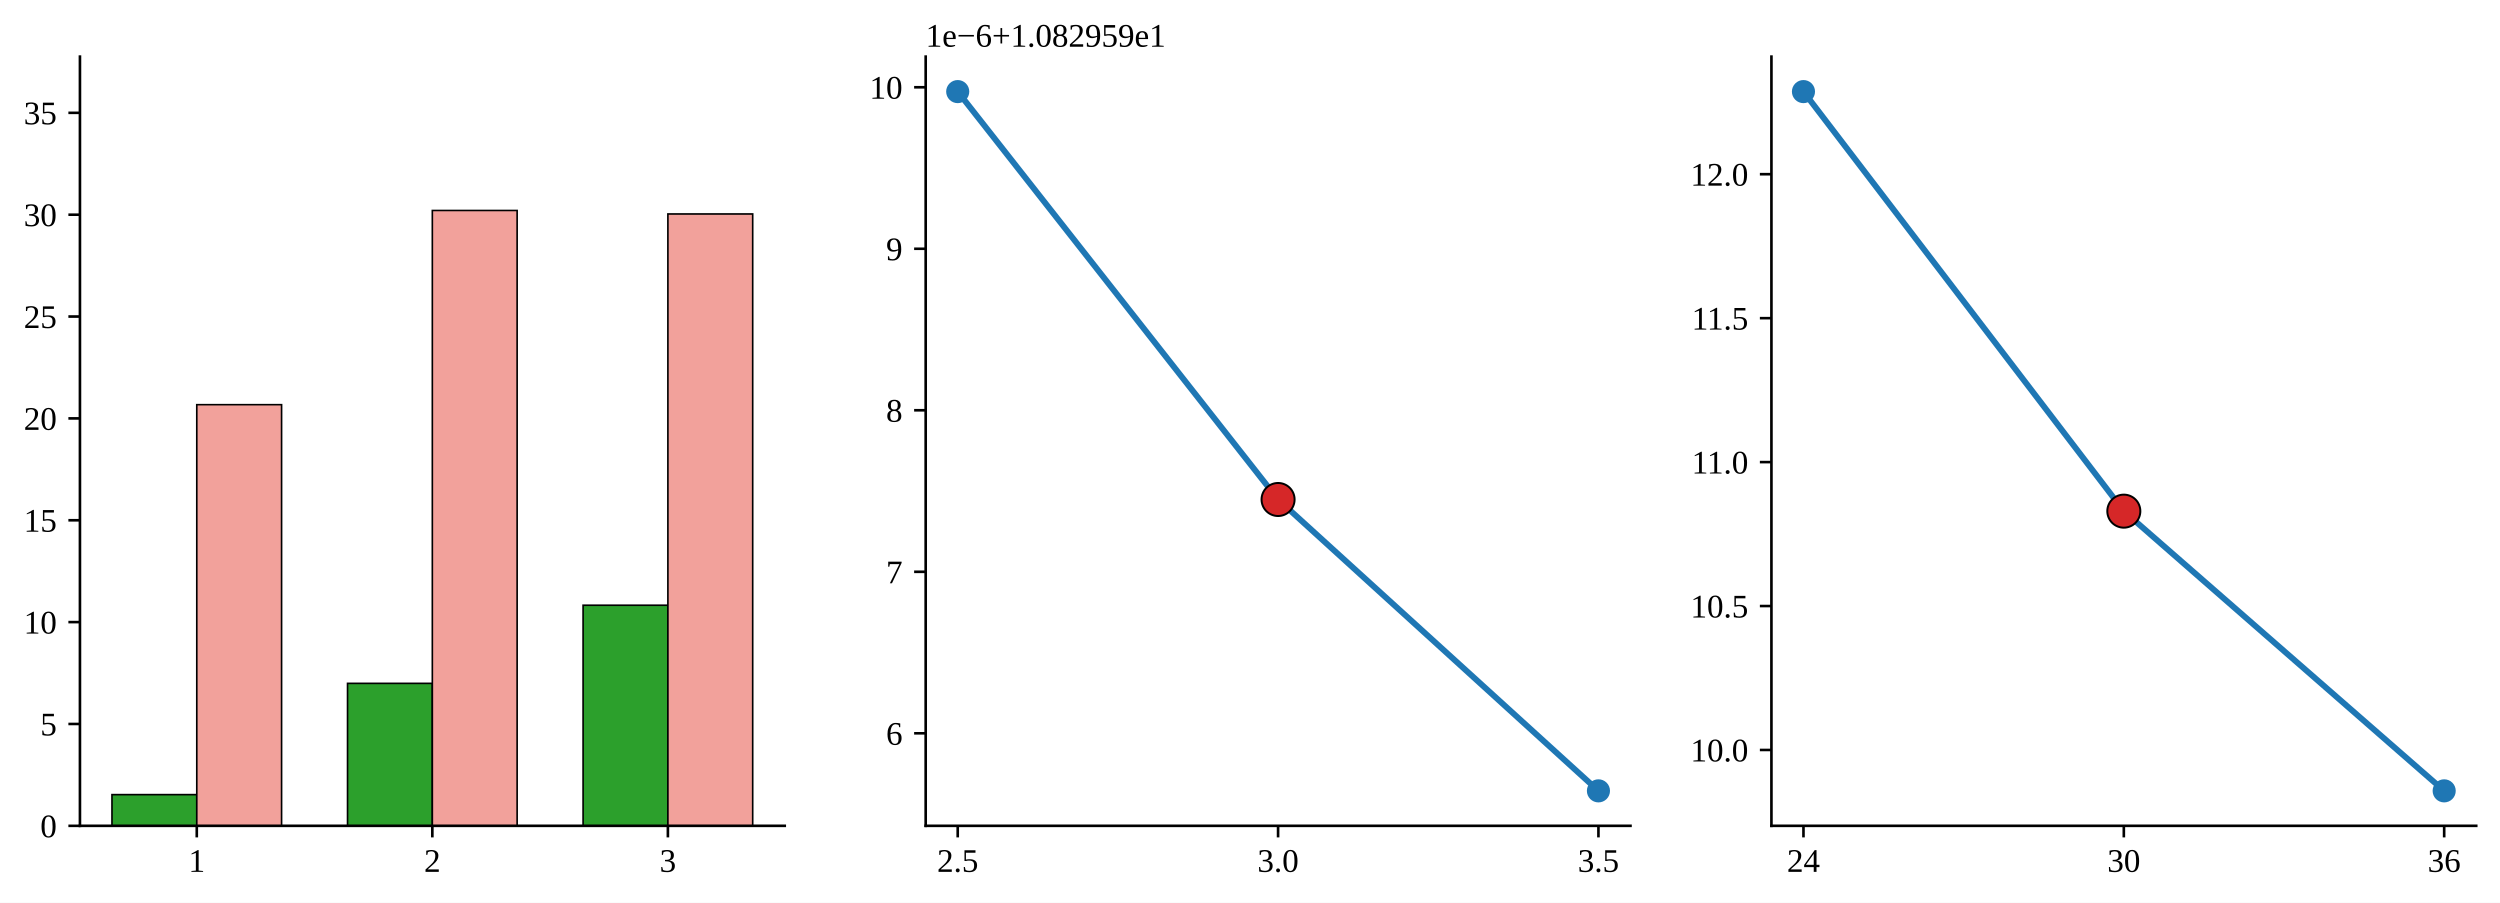
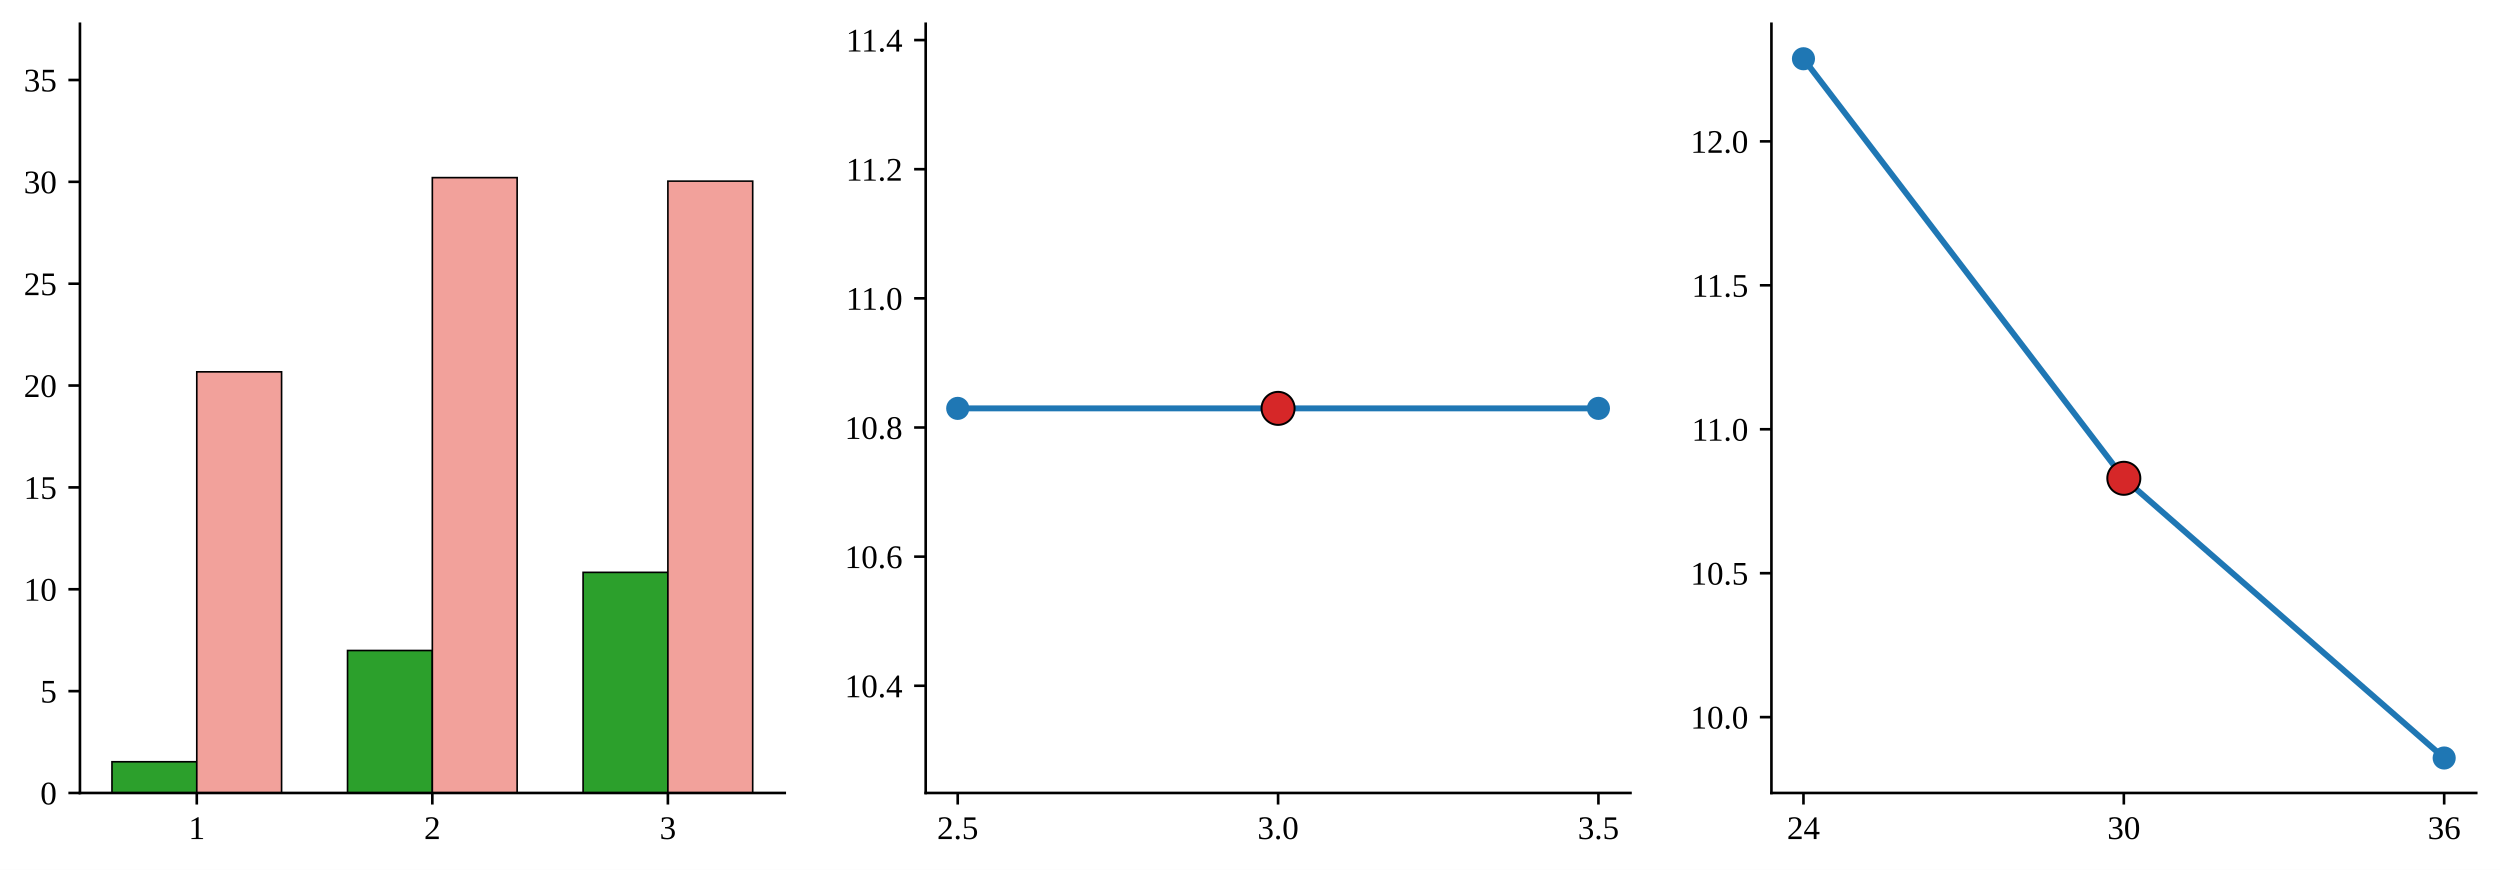
- <svg xmlns="http://www.w3.org/2000/svg" xmlns:xlink="http://www.w3.org/1999/xlink" width="756.8pt" height="273.275pt" viewBox="0 0 756.8 273.275" version="1.1">
+ <svg xmlns="http://www.w3.org/2000/svg" xmlns:xlink="http://www.w3.org/1999/xlink" width="756.8pt" height="263.331pt" viewBox="0 0 756.8 263.331" version="1.1">
  <defs>
    <style type="text/css">*{stroke-linejoin: round; stroke-linecap: butt}</style>
  </defs>
  <g id="figure_1">
    <g id="patch_1">
-       <path d="M 0 273.275  L 756.8 273.275  L 756.8 0  L 0 0  z " style="fill: #ffffff" />
+       <path d="M 0 263.331  L 756.8 263.331  L 756.8 0  L 0 0  z " style="fill: #ffffff" />
    </g>
    <g id="axes_1">
      <g id="patch_2">
-         <path d="M 24.2 249.992  L 237.553 249.992  L 237.553 17.144  L 24.2 17.144  z " style="fill: #ffffff" />
+         <path d="M 24.2 240.048  L 237.553 240.048  L 237.553 7.2  L 24.2 7.2  z " style="fill: #ffffff" />
      </g>
      <g id="patch_3">
-         <path d="M 33.898 249.992  L 59.569 249.992  L 59.569 240.544  L 33.898 240.544  z " clip-path="url(#p469ecbafa4)" style="fill: #2ca02c; stroke: #000000; stroke-width: 0.5; stroke-linejoin: miter" />
+         <path d="M 33.898 240.048  L 59.569 240.048  L 59.569 230.6  L 33.898 230.6  z " clip-path="url(#pe22927a4eb)" style="fill: #2ca02c; stroke: #000000; stroke-width: 0.5; stroke-linejoin: miter" />
      </g>
      <g id="patch_4">
-         <path d="M 105.206 249.992  L 130.876 249.992  L 130.876 206.864  L 105.206 206.864  z " clip-path="url(#p469ecbafa4)" style="fill: #2ca02c; stroke: #000000; stroke-width: 0.5; stroke-linejoin: miter" />
+         <path d="M 105.206 240.048  L 130.876 240.048  L 130.876 196.921  L 105.206 196.921  z " clip-path="url(#pe22927a4eb)" style="fill: #2ca02c; stroke: #000000; stroke-width: 0.5; stroke-linejoin: miter" />
      </g>
      <g id="patch_5">
-         <path d="M 176.513 249.992  L 202.184 249.992  L 202.184 183.209  L 176.513 183.209  z " clip-path="url(#p469ecbafa4)" style="fill: #2ca02c; stroke: #000000; stroke-width: 0.5; stroke-linejoin: miter" />
+         <path d="M 176.513 240.048  L 202.184 240.048  L 202.184 173.265  L 176.513 173.265  z " clip-path="url(#pe22927a4eb)" style="fill: #2ca02c; stroke: #000000; stroke-width: 0.5; stroke-linejoin: miter" />
      </g>
      <g id="patch_6">
-         <path d="M 59.569 249.992  L 85.239 249.992  L 85.239 122.502  L 59.569 122.502  z " clip-path="url(#p469ecbafa4)" style="fill: #f2a19b; stroke: #000000; stroke-width: 0.5; stroke-linejoin: miter" />
+         <path d="M 59.569 240.048  L 85.239 240.048  L 85.239 112.559  L 59.569 112.559  z " clip-path="url(#pe22927a4eb)" style="fill: #f2a19b; stroke: #000000; stroke-width: 0.5; stroke-linejoin: miter" />
      </g>
      <g id="patch_7">
-         <path d="M 130.876 249.992  L 156.547 249.992  L 156.547 63.713  L 130.876 63.713  z " clip-path="url(#p469ecbafa4)" style="fill: #f2a19b; stroke: #000000; stroke-width: 0.5; stroke-linejoin: miter" />
+         <path d="M 130.876 240.048  L 156.547 240.048  L 156.547 53.77  L 130.876 53.77  z " clip-path="url(#pe22927a4eb)" style="fill: #f2a19b; stroke: #000000; stroke-width: 0.5; stroke-linejoin: miter" />
      </g>
      <g id="patch_8">
-         <path d="M 202.184 249.992  L 227.855 249.992  L 227.855 64.774  L 202.184 64.774  z " clip-path="url(#p469ecbafa4)" style="fill: #f2a19b; stroke: #000000; stroke-width: 0.5; stroke-linejoin: miter" />
+         <path d="M 202.184 240.048  L 227.855 240.048  L 227.855 54.83  L 202.184 54.83  z " clip-path="url(#pe22927a4eb)" style="fill: #f2a19b; stroke: #000000; stroke-width: 0.5; stroke-linejoin: miter" />
      </g>
      <g id="matplotlib.axis_1">
        <g id="xtick_1">
          <g id="line2d_1">
            <defs>
-               <path id="mce70f173d5" d="M 0 0  L 0 3.5  " style="stroke: #000000; stroke-width: 0.8" />
+               <path id="m6e8ed85502" d="M 0 0  L 0 3.5  " style="stroke: #000000; stroke-width: 0.8" />
            </defs>
            <g>
-               <use xlink:href="#mce70f173d5" x="59.569" y="249.992" style="stroke: #000000; stroke-width: 0.8" />
+               <use xlink:href="#m6e8ed85502" x="59.569" y="240.048" style="stroke: #000000; stroke-width: 0.8" />
            </g>
          </g>
          <g id="text_1">
-             <text style="font-size: 10px; font-family: 'Times New Roman'; text-anchor: middle" x="59.569" y="263.935" transform="rotate(-0 59.56867 263.9355)">1</text>
+             <text style="font-size: 10px; font-family: 'Times New Roman'; text-anchor: middle" x="59.569" y="253.992" transform="rotate(-0 59.56867 253.9917)">1</text>
          </g>
        </g>
        <g id="xtick_2">
          <g id="line2d_2">
            <g>
-               <use xlink:href="#mce70f173d5" x="130.876" y="249.992" style="stroke: #000000; stroke-width: 0.8" />
+               <use xlink:href="#m6e8ed85502" x="130.876" y="240.048" style="stroke: #000000; stroke-width: 0.8" />
            </g>
          </g>
          <g id="text_2">
-             <text style="font-size: 10px; font-family: 'Times New Roman'; text-anchor: middle" x="130.876" y="263.935" transform="rotate(-0 130.8765 263.9355)">2</text>
+             <text style="font-size: 10px; font-family: 'Times New Roman'; text-anchor: middle" x="130.876" y="253.992" transform="rotate(-0 130.8765 253.9917)">2</text>
          </g>
        </g>
        <g id="xtick_3">
          <g id="line2d_3">
            <g>
-               <use xlink:href="#mce70f173d5" x="202.184" y="249.992" style="stroke: #000000; stroke-width: 0.8" />
+               <use xlink:href="#m6e8ed85502" x="202.184" y="240.048" style="stroke: #000000; stroke-width: 0.8" />
            </g>
          </g>
          <g id="text_3">
-             <text style="font-size: 10px; font-family: 'Times New Roman'; text-anchor: middle" x="202.184" y="263.935" transform="rotate(-0 202.1843 263.9355)">3</text>
+             <text style="font-size: 10px; font-family: 'Times New Roman'; text-anchor: middle" x="202.184" y="253.992" transform="rotate(-0 202.1843 253.9917)">3</text>
          </g>
        </g>
      </g>
      <g id="matplotlib.axis_2">
        <g id="ytick_1">
          <g id="line2d_4">
            <defs>
-               <path id="m70faa3b058" d="M 0 0  L -3.5 0  " style="stroke: #000000; stroke-width: 0.8" />
+               <path id="m9b530a7f5b" d="M 0 0  L -3.5 0  " style="stroke: #000000; stroke-width: 0.8" />
            </defs>
            <g>
-               <use xlink:href="#m70faa3b058" x="24.2" y="249.992" style="stroke: #000000; stroke-width: 0.8" />
+               <use xlink:href="#m9b530a7f5b" x="24.2" y="240.048" style="stroke: #000000; stroke-width: 0.8" />
            </g>
          </g>
          <g id="text_4">
-             <text style="font-size: 10px; font-family: 'Times New Roman'; text-anchor: end" x="17.2" y="253.464" transform="rotate(-0 17.2 253.4636)">0</text>
+             <text style="font-size: 10px; font-family: 'Times New Roman'; text-anchor: end" x="17.2" y="243.52" transform="rotate(-0 17.2 243.5199)">0</text>
          </g>
        </g>
        <g id="ytick_2">
          <g id="line2d_5">
            <g>
-               <use xlink:href="#m70faa3b058" x="24.2" y="219.158" style="stroke: #000000; stroke-width: 0.8" />
+               <use xlink:href="#m9b530a7f5b" x="24.2" y="209.214" style="stroke: #000000; stroke-width: 0.8" />
            </g>
          </g>
          <g id="text_5">
-             <text style="font-size: 10px; font-family: 'Times New Roman'; text-anchor: end" x="17.2" y="222.63" transform="rotate(-0 17.2 222.6301)">5</text>
+             <text style="font-size: 10px; font-family: 'Times New Roman'; text-anchor: end" x="17.2" y="212.686" transform="rotate(-0 17.2 212.6863)">5</text>
          </g>
        </g>
        <g id="ytick_3">
          <g id="line2d_6">
            <g>
-               <use xlink:href="#m70faa3b058" x="24.2" y="188.325" style="stroke: #000000; stroke-width: 0.8" />
+               <use xlink:href="#m9b530a7f5b" x="24.2" y="178.381" style="stroke: #000000; stroke-width: 0.8" />
            </g>
          </g>
          <g id="text_6">
-             <text style="font-size: 10px; font-family: 'Times New Roman'; text-anchor: end" x="17.2" y="191.797" transform="rotate(-0 17.2 191.7965)">10</text>
+             <text style="font-size: 10px; font-family: 'Times New Roman'; text-anchor: end" x="17.2" y="181.853" transform="rotate(-0 17.2 181.8528)">10</text>
          </g>
        </g>
        <g id="ytick_4">
          <g id="line2d_7">
            <g>
-               <use xlink:href="#m70faa3b058" x="24.2" y="157.491" style="stroke: #000000; stroke-width: 0.8" />
+               <use xlink:href="#m9b530a7f5b" x="24.2" y="147.547" style="stroke: #000000; stroke-width: 0.8" />
            </g>
          </g>
          <g id="text_7">
-             <text style="font-size: 10px; font-family: 'Times New Roman'; text-anchor: end" x="17.2" y="160.963" transform="rotate(-0 17.2 160.963)">15</text>
+             <text style="font-size: 10px; font-family: 'Times New Roman'; text-anchor: end" x="17.2" y="151.019" transform="rotate(-0 17.2 151.0192)">15</text>
          </g>
        </g>
        <g id="ytick_5">
          <g id="line2d_8">
            <g>
-               <use xlink:href="#m70faa3b058" x="24.2" y="126.658" style="stroke: #000000; stroke-width: 0.8" />
+               <use xlink:href="#m9b530a7f5b" x="24.2" y="116.714" style="stroke: #000000; stroke-width: 0.8" />
            </g>
          </g>
          <g id="text_8">
-             <text style="font-size: 10px; font-family: 'Times New Roman'; text-anchor: end" x="17.2" y="130.129" transform="rotate(-0 17.2 130.1295)">20</text>
+             <text style="font-size: 10px; font-family: 'Times New Roman'; text-anchor: end" x="17.2" y="120.186" transform="rotate(-0 17.2 120.1857)">20</text>
          </g>
        </g>
        <g id="ytick_6">
          <g id="line2d_9">
            <g>
-               <use xlink:href="#m70faa3b058" x="24.2" y="95.824" style="stroke: #000000; stroke-width: 0.8" />
+               <use xlink:href="#m9b530a7f5b" x="24.2" y="85.88" style="stroke: #000000; stroke-width: 0.8" />
            </g>
          </g>
          <g id="text_9">
-             <text style="font-size: 10px; font-family: 'Times New Roman'; text-anchor: end" x="17.2" y="99.296" transform="rotate(-0 17.2 99.29591)">25</text>
+             <text style="font-size: 10px; font-family: 'Times New Roman'; text-anchor: end" x="17.2" y="89.352" transform="rotate(-0 17.2 89.35216)">25</text>
          </g>
        </g>
        <g id="ytick_7">
          <g id="line2d_10">
            <g>
-               <use xlink:href="#m70faa3b058" x="24.2" y="64.99" style="stroke: #000000; stroke-width: 0.8" />
+               <use xlink:href="#m9b530a7f5b" x="24.2" y="55.047" style="stroke: #000000; stroke-width: 0.8" />
            </g>
          </g>
          <g id="text_10">
-             <text style="font-size: 10px; font-family: 'Times New Roman'; text-anchor: end" x="17.2" y="68.462" transform="rotate(-0 17.2 68.46237)">30</text>
+             <text style="font-size: 10px; font-family: 'Times New Roman'; text-anchor: end" x="17.2" y="58.519" transform="rotate(-0 17.2 58.51862)">30</text>
          </g>
        </g>
        <g id="ytick_8">
          <g id="line2d_11">
            <g>
-               <use xlink:href="#m70faa3b058" x="24.2" y="34.157" style="stroke: #000000; stroke-width: 0.8" />
+               <use xlink:href="#m9b530a7f5b" x="24.2" y="24.213" style="stroke: #000000; stroke-width: 0.8" />
            </g>
          </g>
          <g id="text_11">
-             <text style="font-size: 10px; font-family: 'Times New Roman'; text-anchor: end" x="17.2" y="37.629" transform="rotate(-0 17.2 37.62883)">35</text>
+             <text style="font-size: 10px; font-family: 'Times New Roman'; text-anchor: end" x="17.2" y="27.685" transform="rotate(-0 17.2 27.68508)">35</text>
          </g>
        </g>
      </g>
      <g id="patch_9">
-         <path d="M 24.2 249.992  L 24.2 17.144  " style="fill: none; stroke: #000000; stroke-width: 0.8; stroke-linejoin: miter; stroke-linecap: square" />
+         <path d="M 24.2 240.048  L 24.2 7.2  " style="fill: none; stroke: #000000; stroke-width: 0.8; stroke-linejoin: miter; stroke-linecap: square" />
      </g>
      <g id="patch_10">
-         <path d="M 24.2 249.992  L 237.553 249.992  " style="fill: none; stroke: #000000; stroke-width: 0.8; stroke-linejoin: miter; stroke-linecap: square" />
+         <path d="M 24.2 240.048  L 237.553 240.048  " style="fill: none; stroke: #000000; stroke-width: 0.8; stroke-linejoin: miter; stroke-linecap: square" />
      </g>
    </g>
    <g id="axes_2">
      <g id="patch_11">
-         <path d="M 280.224 249.992  L 493.576 249.992  L 493.576 17.144  L 280.224 17.144  z " style="fill: #ffffff" />
+         <path d="M 280.224 240.048  L 493.576 240.048  L 493.576 7.2  L 280.224 7.2  z " style="fill: #ffffff" />
      </g>
      <g id="matplotlib.axis_3">
        <g id="xtick_4">
          <g id="line2d_12">
            <g>
-               <use xlink:href="#mce70f173d5" x="289.921" y="249.992" style="stroke: #000000; stroke-width: 0.8" />
+               <use xlink:href="#m6e8ed85502" x="289.921" y="240.048" style="stroke: #000000; stroke-width: 0.8" />
            </g>
          </g>
          <g id="text_12">
-             <text style="font-size: 10px; font-family: 'Times New Roman'; text-anchor: middle" x="289.921" y="263.935" transform="rotate(-0 289.9214 263.9355)">2.5</text>
+             <text style="font-size: 10px; font-family: 'Times New Roman'; text-anchor: middle" x="289.921" y="253.992" transform="rotate(-0 289.9214 253.9917)">2.5</text>
          </g>
        </g>
        <g id="xtick_5">
          <g id="line2d_13">
            <g>
-               <use xlink:href="#mce70f173d5" x="386.9" y="249.992" style="stroke: #000000; stroke-width: 0.8" />
+               <use xlink:href="#m6e8ed85502" x="386.9" y="240.048" style="stroke: #000000; stroke-width: 0.8" />
            </g>
          </g>
          <g id="text_13">
-             <text style="font-size: 10px; font-family: 'Times New Roman'; text-anchor: middle" x="386.9" y="263.935" transform="rotate(-0 386.9 263.9355)">3.0</text>
+             <text style="font-size: 10px; font-family: 'Times New Roman'; text-anchor: middle" x="386.9" y="253.992" transform="rotate(-0 386.9 253.9917)">3.0</text>
          </g>
        </g>
        <g id="xtick_6">
          <g id="line2d_14">
            <g>
-               <use xlink:href="#mce70f173d5" x="483.879" y="249.992" style="stroke: #000000; stroke-width: 0.8" />
+               <use xlink:href="#m6e8ed85502" x="483.879" y="240.048" style="stroke: #000000; stroke-width: 0.8" />
            </g>
          </g>
          <g id="text_14">
-             <text style="font-size: 10px; font-family: 'Times New Roman'; text-anchor: middle" x="483.879" y="263.935" transform="rotate(-0 483.8786 263.9355)">3.5</text>
+             <text style="font-size: 10px; font-family: 'Times New Roman'; text-anchor: middle" x="483.879" y="253.992" transform="rotate(-0 483.8786 253.9917)">3.5</text>
          </g>
        </g>
      </g>
      <g id="matplotlib.axis_4">
        <g id="ytick_9">
          <g id="line2d_15">
            <g>
-               <use xlink:href="#m70faa3b058" x="280.224" y="221.988" style="stroke: #000000; stroke-width: 0.8" />
+               <use xlink:href="#m9b530a7f5b" x="280.224" y="207.595" style="stroke: #000000; stroke-width: 0.8" />
            </g>
          </g>
          <g id="text_15">
-             <text style="font-size: 10px; font-family: 'Times New Roman'; text-anchor: end" x="273.224" y="225.46" transform="rotate(-0 273.2235 225.4599)">6</text>
+             <text style="font-size: 10px; font-family: 'Times New Roman'; text-anchor: end" x="273.224" y="211.067" transform="rotate(-0 273.2235 211.0669)">10.4</text>
          </g>
        </g>
        <g id="ytick_10">
          <g id="line2d_16">
            <g>
-               <use xlink:href="#m70faa3b058" x="280.224" y="173.094" style="stroke: #000000; stroke-width: 0.8" />
+               <use xlink:href="#m9b530a7f5b" x="280.224" y="168.502" style="stroke: #000000; stroke-width: 0.8" />
            </g>
          </g>
          <g id="text_16">
-             <text style="font-size: 10px; font-family: 'Times New Roman'; text-anchor: end" x="273.224" y="176.566" transform="rotate(-0 273.2235 176.5661)">7</text>
+             <text style="font-size: 10px; font-family: 'Times New Roman'; text-anchor: end" x="273.224" y="171.974" transform="rotate(-0 273.2235 171.974)">10.6</text>
          </g>
        </g>
        <g id="ytick_11">
          <g id="line2d_17">
            <g>
-               <use xlink:href="#m70faa3b058" x="280.224" y="124.2" style="stroke: #000000; stroke-width: 0.8" />
+               <use xlink:href="#m9b530a7f5b" x="280.224" y="129.409" style="stroke: #000000; stroke-width: 0.8" />
            </g>
          </g>
          <g id="text_17">
-             <text style="font-size: 10px; font-family: 'Times New Roman'; text-anchor: end" x="273.224" y="127.672" transform="rotate(-0 273.2235 127.6723)">8</text>
+             <text style="font-size: 10px; font-family: 'Times New Roman'; text-anchor: end" x="273.224" y="132.881" transform="rotate(-0 273.2235 132.8811)">10.8</text>
          </g>
        </g>
        <g id="ytick_12">
          <g id="line2d_18">
            <g>
-               <use xlink:href="#m70faa3b058" x="280.224" y="75.307" style="stroke: #000000; stroke-width: 0.8" />
+               <use xlink:href="#m9b530a7f5b" x="280.224" y="90.316" style="stroke: #000000; stroke-width: 0.8" />
            </g>
          </g>
          <g id="text_18">
-             <text style="font-size: 10px; font-family: 'Times New Roman'; text-anchor: end" x="273.224" y="78.779" transform="rotate(-0 273.2235 78.77852)">9</text>
+             <text style="font-size: 10px; font-family: 'Times New Roman'; text-anchor: end" x="273.224" y="93.788" transform="rotate(-0 273.2235 93.78825)">11.0</text>
          </g>
        </g>
        <g id="ytick_13">
          <g id="line2d_19">
            <g>
-               <use xlink:href="#m70faa3b058" x="280.224" y="26.413" style="stroke: #000000; stroke-width: 0.8" />
+               <use xlink:href="#m9b530a7f5b" x="280.224" y="51.224" style="stroke: #000000; stroke-width: 0.8" />
            </g>
          </g>
          <g id="text_19">
-             <text style="font-size: 10px; font-family: 'Times New Roman'; text-anchor: end" x="273.224" y="29.885" transform="rotate(-0 273.2235 29.88474)">10</text>
-           </g>
-         </g>
-         <g id="text_20">
-           <text style="font-size: 10px; font-family: 'Times New Roman'; text-anchor: start" x="280.224" y="14.144" transform="rotate(-0 280.2235 14.14375)">1e−6+1.082959e1</text>
-         </g>
-       </g>
-       <g id="line2d_20">
-         <path d="M 289.921 27.728  L 386.9 151.208  L 483.879 239.408  " clip-path="url(#p704669acf1)" style="fill: none; stroke: #1f77b4; stroke-width: 1.8; stroke-linecap: square" />
+             <text style="font-size: 10px; font-family: 'Times New Roman'; text-anchor: end" x="273.224" y="54.695" transform="rotate(-0 273.2235 54.69539)">11.2</text>
+           </g>
+         </g>
+         <g id="ytick_14">
+           <g id="line2d_20">
+             <g>
+               <use xlink:href="#m9b530a7f5b" x="280.224" y="12.131" style="stroke: #000000; stroke-width: 0.8" />
+             </g>
+           </g>
+           <g id="text_20">
+             <text style="font-size: 10px; font-family: 'Times New Roman'; text-anchor: end" x="273.224" y="15.603" transform="rotate(-0 273.2235 15.60252)">11.4</text>
+           </g>
+         </g>
+       </g>
+       <g id="line2d_21">
+         <path d="M 289.921 123.624  L 386.9 123.624  L 483.879 123.624  " clip-path="url(#p0f6861cba6)" style="fill: none; stroke: #1f77b4; stroke-width: 1.8; stroke-linecap: square" />
        <defs>
-           <path id="m0028f2b125" d="M 0 3  C 0.796 3 1.559 2.684 2.121 2.121  C 2.684 1.559 3 0.796 3 0  C 3 -0.796 2.684 -1.559 2.121 -2.121  C 1.559 -2.684 0.796 -3 0 -3  C -0.796 -3 -1.559 -2.684 -2.121 -2.121  C -2.684 -1.559 -3 -0.796 -3 0  C -3 0.796 -2.684 1.559 -2.121 2.121  C -1.559 2.684 -0.796 3 0 3  z " style="stroke: #1f77b4" />
+           <path id="m89eb002403" d="M 0 3  C 0.796 3 1.559 2.684 2.121 2.121  C 2.684 1.559 3 0.796 3 0  C 3 -0.796 2.684 -1.559 2.121 -2.121  C 1.559 -2.684 0.796 -3 0 -3  C -0.796 -3 -1.559 -2.684 -2.121 -2.121  C -2.684 -1.559 -3 -0.796 -3 0  C -3 0.796 -2.684 1.559 -2.121 2.121  C -1.559 2.684 -0.796 3 0 3  z " style="stroke: #1f77b4" />
        </defs>
-         <g clip-path="url(#p704669acf1)">
-           <use xlink:href="#m0028f2b125" x="289.921" y="27.728" style="fill: #1f77b4; stroke: #1f77b4" />
-           <use xlink:href="#m0028f2b125" x="386.9" y="151.208" style="fill: #1f77b4; stroke: #1f77b4" />
-           <use xlink:href="#m0028f2b125" x="483.879" y="239.408" style="fill: #1f77b4; stroke: #1f77b4" />
-         </g>
-       </g>
-       <g id="line2d_21">
-         <path d="M 386.9 151.208  " clip-path="url(#p704669acf1)" style="fill: none; stroke: #1f77b4; stroke-width: 1.5; stroke-linecap: square" />
+         <g clip-path="url(#p0f6861cba6)">
+           <use xlink:href="#m89eb002403" x="289.921" y="123.624" style="fill: #1f77b4; stroke: #1f77b4" />
+           <use xlink:href="#m89eb002403" x="386.9" y="123.624" style="fill: #1f77b4; stroke: #1f77b4" />
+           <use xlink:href="#m89eb002403" x="483.879" y="123.624" style="fill: #1f77b4; stroke: #1f77b4" />
+         </g>
+       </g>
+       <g id="line2d_22">
+         <path d="M 386.9 123.624  " clip-path="url(#p0f6861cba6)" style="fill: none; stroke: #1f77b4; stroke-width: 1.5; stroke-linecap: square" />
        <defs>
-           <path id="m82936879fa" d="M 0 5  C 1.326 5 2.598 4.473 3.536 3.536  C 4.473 2.598 5 1.326 5 0  C 5 -1.326 4.473 -2.598 3.536 -3.536  C 2.598 -4.473 1.326 -5 0 -5  C -1.326 -5 -2.598 -4.473 -3.536 -3.536  C -4.473 -2.598 -5 -1.326 -5 0  C -5 1.326 -4.473 2.598 -3.536 3.536  C -2.598 4.473 -1.326 5 0 5  z " style="stroke: #000000; stroke-width: 0.6" />
+           <path id="m653713e606" d="M 0 5  C 1.326 5 2.598 4.473 3.536 3.536  C 4.473 2.598 5 1.326 5 0  C 5 -1.326 4.473 -2.598 3.536 -3.536  C 2.598 -4.473 1.326 -5 0 -5  C -1.326 -5 -2.598 -4.473 -3.536 -3.536  C -4.473 -2.598 -5 -1.326 -5 0  C -5 1.326 -4.473 2.598 -3.536 3.536  C -2.598 4.473 -1.326 5 0 5  z " style="stroke: #000000; stroke-width: 0.6" />
        </defs>
-         <g clip-path="url(#p704669acf1)">
-           <use xlink:href="#m82936879fa" x="386.9" y="151.208" style="fill: #d62728; stroke: #000000; stroke-width: 0.6" />
+         <g clip-path="url(#p0f6861cba6)">
+           <use xlink:href="#m653713e606" x="386.9" y="123.624" style="fill: #d62728; stroke: #000000; stroke-width: 0.6" />
        </g>
      </g>
      <g id="patch_12">
-         <path d="M 280.224 249.992  L 280.224 17.144  " style="fill: none; stroke: #000000; stroke-width: 0.8; stroke-linejoin: miter; stroke-linecap: square" />
+         <path d="M 280.224 240.048  L 280.224 7.2  " style="fill: none; stroke: #000000; stroke-width: 0.8; stroke-linejoin: miter; stroke-linecap: square" />
      </g>
      <g id="patch_13">
-         <path d="M 280.224 249.992  L 493.576 249.992  " style="fill: none; stroke: #000000; stroke-width: 0.8; stroke-linejoin: miter; stroke-linecap: square" />
+         <path d="M 280.224 240.048  L 493.576 240.048  " style="fill: none; stroke: #000000; stroke-width: 0.8; stroke-linejoin: miter; stroke-linecap: square" />
      </g>
    </g>
    <g id="axes_3">
      <g id="patch_14">
-         <path d="M 536.247 249.992  L 749.6 249.992  L 749.6 17.144  L 536.247 17.144  z " style="fill: #ffffff" />
+         <path d="M 536.247 240.048  L 749.6 240.048  L 749.6 7.2  L 536.247 7.2  z " style="fill: #ffffff" />
      </g>
      <g id="matplotlib.axis_5">
        <g id="xtick_7">
-           <g id="line2d_22">
-             <g>
-               <use xlink:href="#mce70f173d5" x="545.945" y="249.992" style="stroke: #000000; stroke-width: 0.8" />
+           <g id="line2d_23">
+             <g>
+               <use xlink:href="#m6e8ed85502" x="545.945" y="240.048" style="stroke: #000000; stroke-width: 0.8" />
            </g>
          </g>
          <g id="text_21">
-             <text style="font-size: 10px; font-family: 'Times New Roman'; text-anchor: middle" x="545.945" y="263.935" transform="rotate(-0 545.9449 263.9355)">24</text>
+             <text style="font-size: 10px; font-family: 'Times New Roman'; text-anchor: middle" x="545.945" y="253.992" transform="rotate(-0 545.9449 253.9917)">24</text>
          </g>
        </g>
        <g id="xtick_8">
-           <g id="line2d_23">
-             <g>
-               <use xlink:href="#mce70f173d5" x="642.924" y="249.992" style="stroke: #000000; stroke-width: 0.8" />
+           <g id="line2d_24">
+             <g>
+               <use xlink:href="#m6e8ed85502" x="642.924" y="240.048" style="stroke: #000000; stroke-width: 0.8" />
            </g>
          </g>
          <g id="text_22">
-             <text style="font-size: 10px; font-family: 'Times New Roman'; text-anchor: middle" x="642.924" y="263.935" transform="rotate(-0 642.9235 263.9355)">30</text>
+             <text style="font-size: 10px; font-family: 'Times New Roman'; text-anchor: middle" x="642.924" y="253.992" transform="rotate(-0 642.9235 253.9917)">30</text>
          </g>
        </g>
        <g id="xtick_9">
-           <g id="line2d_24">
-             <g>
-               <use xlink:href="#mce70f173d5" x="739.902" y="249.992" style="stroke: #000000; stroke-width: 0.8" />
+           <g id="line2d_25">
+             <g>
+               <use xlink:href="#m6e8ed85502" x="739.902" y="240.048" style="stroke: #000000; stroke-width: 0.8" />
            </g>
          </g>
          <g id="text_23">
-             <text style="font-size: 10px; font-family: 'Times New Roman'; text-anchor: middle" x="739.902" y="263.935" transform="rotate(-0 739.9021 263.9355)">36</text>
+             <text style="font-size: 10px; font-family: 'Times New Roman'; text-anchor: middle" x="739.902" y="253.992" transform="rotate(-0 739.9021 253.9917)">36</text>
          </g>
        </g>
      </g>
      <g id="matplotlib.axis_6">
-         <g id="ytick_14">
-           <g id="line2d_25">
-             <g>
-               <use xlink:href="#m70faa3b058" x="536.247" y="227.033" style="stroke: #000000; stroke-width: 0.8" />
-             </g>
-           </g>
-           <g id="text_24">
-             <text style="font-size: 10px; font-family: 'Times New Roman'; text-anchor: end" x="529.247" y="230.505" transform="rotate(-0 529.2471 230.5047)">10.0</text>
-           </g>
-         </g>
        <g id="ytick_15">
          <g id="line2d_26">
            <g>
-               <use xlink:href="#m70faa3b058" x="536.247" y="183.459" style="stroke: #000000; stroke-width: 0.8" />
-             </g>
-           </g>
-           <g id="text_25">
-             <text style="font-size: 10px; font-family: 'Times New Roman'; text-anchor: end" x="529.247" y="186.931" transform="rotate(-0 529.2471 186.9311)">10.5</text>
+               <use xlink:href="#m9b530a7f5b" x="536.247" y="217.089" style="stroke: #000000; stroke-width: 0.8" />
+             </g>
+           </g>
+           <g id="text_24">
+             <text style="font-size: 10px; font-family: 'Times New Roman'; text-anchor: end" x="529.247" y="220.561" transform="rotate(-0 529.2471 220.561)">10.0</text>
          </g>
        </g>
        <g id="ytick_16">
          <g id="line2d_27">
            <g>
-               <use xlink:href="#m70faa3b058" x="536.247" y="139.886" style="stroke: #000000; stroke-width: 0.8" />
-             </g>
-           </g>
-           <g id="text_26">
-             <text style="font-size: 10px; font-family: 'Times New Roman'; text-anchor: end" x="529.247" y="143.358" transform="rotate(-0 529.2471 143.3575)">11.0</text>
+               <use xlink:href="#m9b530a7f5b" x="536.247" y="173.515" style="stroke: #000000; stroke-width: 0.8" />
+             </g>
+           </g>
+           <g id="text_25">
+             <text style="font-size: 10px; font-family: 'Times New Roman'; text-anchor: end" x="529.247" y="176.987" transform="rotate(-0 529.2471 176.9874)">10.5</text>
          </g>
        </g>
        <g id="ytick_17">
          <g id="line2d_28">
            <g>
-               <use xlink:href="#m70faa3b058" x="536.247" y="96.312" style="stroke: #000000; stroke-width: 0.8" />
-             </g>
-           </g>
-           <g id="text_27">
-             <text style="font-size: 10px; font-family: 'Times New Roman'; text-anchor: end" x="529.247" y="99.784" transform="rotate(-0 529.2471 99.78392)">11.5</text>
+               <use xlink:href="#m9b530a7f5b" x="536.247" y="129.942" style="stroke: #000000; stroke-width: 0.8" />
+             </g>
+           </g>
+           <g id="text_26">
+             <text style="font-size: 10px; font-family: 'Times New Roman'; text-anchor: end" x="529.247" y="133.414" transform="rotate(-0 529.2471 133.4138)">11.0</text>
          </g>
        </g>
        <g id="ytick_18">
          <g id="line2d_29">
            <g>
-               <use xlink:href="#m70faa3b058" x="536.247" y="52.738" style="stroke: #000000; stroke-width: 0.8" />
+               <use xlink:href="#m9b530a7f5b" x="536.247" y="86.368" style="stroke: #000000; stroke-width: 0.8" />
+             </g>
+           </g>
+           <g id="text_27">
+             <text style="font-size: 10px; font-family: 'Times New Roman'; text-anchor: end" x="529.247" y="89.84" transform="rotate(-0 529.2471 89.84017)">11.5</text>
+           </g>
+         </g>
+         <g id="ytick_19">
+           <g id="line2d_30">
+             <g>
+               <use xlink:href="#m9b530a7f5b" x="536.247" y="42.795" style="stroke: #000000; stroke-width: 0.8" />
            </g>
          </g>
          <g id="text_28">
-             <text style="font-size: 10px; font-family: 'Times New Roman'; text-anchor: end" x="529.247" y="56.21" transform="rotate(-0 529.2471 56.21032)">12.0</text>
-           </g>
-         </g>
-       </g>
-       <g id="line2d_30">
-         <path d="M 545.945 27.728  L 642.924 154.736  L 739.902 239.408  " clip-path="url(#p6e40ec6674)" style="fill: none; stroke: #1f77b4; stroke-width: 1.8; stroke-linecap: square" />
-         <g clip-path="url(#p6e40ec6674)">
-           <use xlink:href="#m0028f2b125" x="545.945" y="27.728" style="fill: #1f77b4; stroke: #1f77b4" />
-           <use xlink:href="#m0028f2b125" x="642.924" y="154.736" style="fill: #1f77b4; stroke: #1f77b4" />
-           <use xlink:href="#m0028f2b125" x="739.902" y="239.408" style="fill: #1f77b4; stroke: #1f77b4" />
+             <text style="font-size: 10px; font-family: 'Times New Roman'; text-anchor: end" x="529.247" y="46.267" transform="rotate(-0 529.2471 46.26657)">12.0</text>
+           </g>
        </g>
      </g>
      <g id="line2d_31">
-         <path d="M 642.924 154.736  " clip-path="url(#p6e40ec6674)" style="fill: none; stroke: #1f77b4; stroke-width: 1.5; stroke-linecap: square" />
-         <g clip-path="url(#p6e40ec6674)">
-           <use xlink:href="#m82936879fa" x="642.924" y="154.736" style="fill: #d62728; stroke: #000000; stroke-width: 0.6" />
+         <path d="M 545.945 17.784  L 642.924 144.792  L 739.902 229.464  " clip-path="url(#p2bd7c5d76e)" style="fill: none; stroke: #1f77b4; stroke-width: 1.8; stroke-linecap: square" />
+         <g clip-path="url(#p2bd7c5d76e)">
+           <use xlink:href="#m89eb002403" x="545.945" y="17.784" style="fill: #1f77b4; stroke: #1f77b4" />
+           <use xlink:href="#m89eb002403" x="642.924" y="144.792" style="fill: #1f77b4; stroke: #1f77b4" />
+           <use xlink:href="#m89eb002403" x="739.902" y="229.464" style="fill: #1f77b4; stroke: #1f77b4" />
+         </g>
+       </g>
+       <g id="line2d_32">
+         <path d="M 642.924 144.792  " clip-path="url(#p2bd7c5d76e)" style="fill: none; stroke: #1f77b4; stroke-width: 1.5; stroke-linecap: square" />
+         <g clip-path="url(#p2bd7c5d76e)">
+           <use xlink:href="#m653713e606" x="642.924" y="144.792" style="fill: #d62728; stroke: #000000; stroke-width: 0.6" />
        </g>
      </g>
      <g id="patch_15">
-         <path d="M 536.247 249.992  L 536.247 17.144  " style="fill: none; stroke: #000000; stroke-width: 0.8; stroke-linejoin: miter; stroke-linecap: square" />
+         <path d="M 536.247 240.048  L 536.247 7.2  " style="fill: none; stroke: #000000; stroke-width: 0.8; stroke-linejoin: miter; stroke-linecap: square" />
      </g>
      <g id="patch_16">
-         <path d="M 536.247 249.992  L 749.6 249.992  " style="fill: none; stroke: #000000; stroke-width: 0.8; stroke-linejoin: miter; stroke-linecap: square" />
+         <path d="M 536.247 240.048  L 749.6 240.048  " style="fill: none; stroke: #000000; stroke-width: 0.8; stroke-linejoin: miter; stroke-linecap: square" />
      </g>
    </g>
  </g>
  <defs>
-     <clipPath id="p469ecbafa4">
-       <rect x="24.2" y="17.144" width="213.353" height="232.848" />
+     <clipPath id="pe22927a4eb">
+       <rect x="24.2" y="7.2" width="213.353" height="232.848" />
    </clipPath>
-     <clipPath id="p704669acf1">
-       <rect x="280.224" y="17.144" width="213.353" height="232.848" />
+     <clipPath id="p0f6861cba6">
+       <rect x="280.224" y="7.2" width="213.353" height="232.848" />
    </clipPath>
-     <clipPath id="p6e40ec6674">
-       <rect x="536.247" y="17.144" width="213.353" height="232.848" />
+     <clipPath id="p2bd7c5d76e">
+       <rect x="536.247" y="7.2" width="213.353" height="232.848" />
    </clipPath>
  </defs>
</svg>
